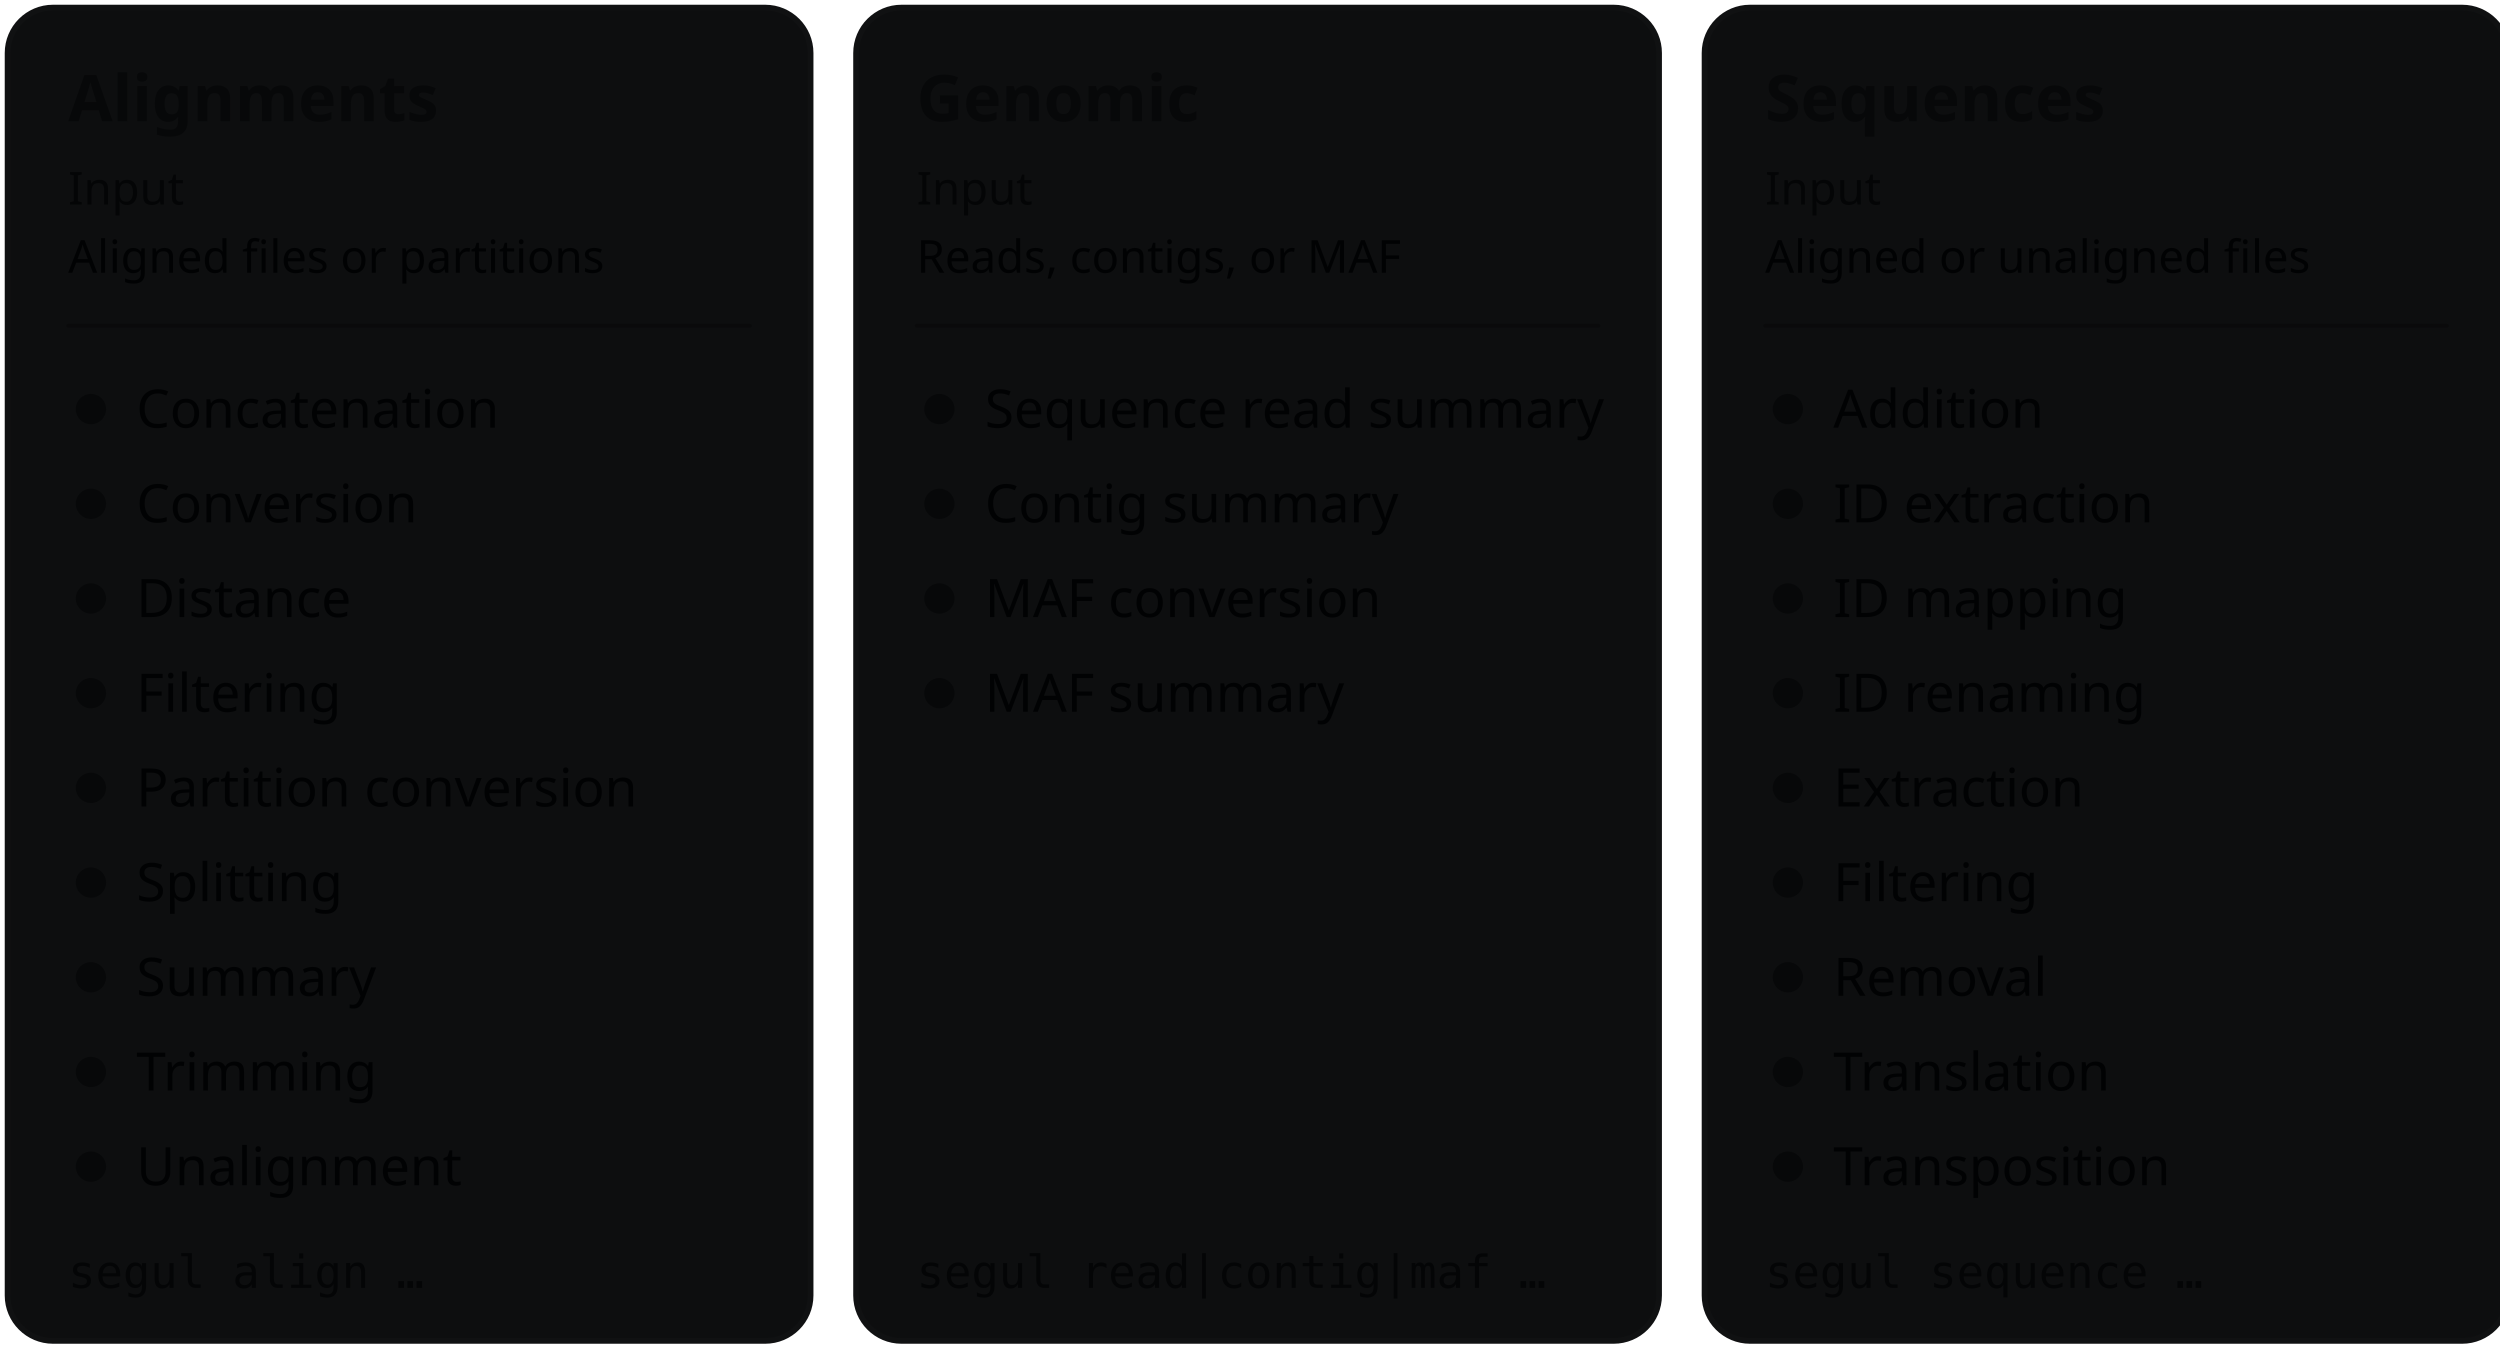
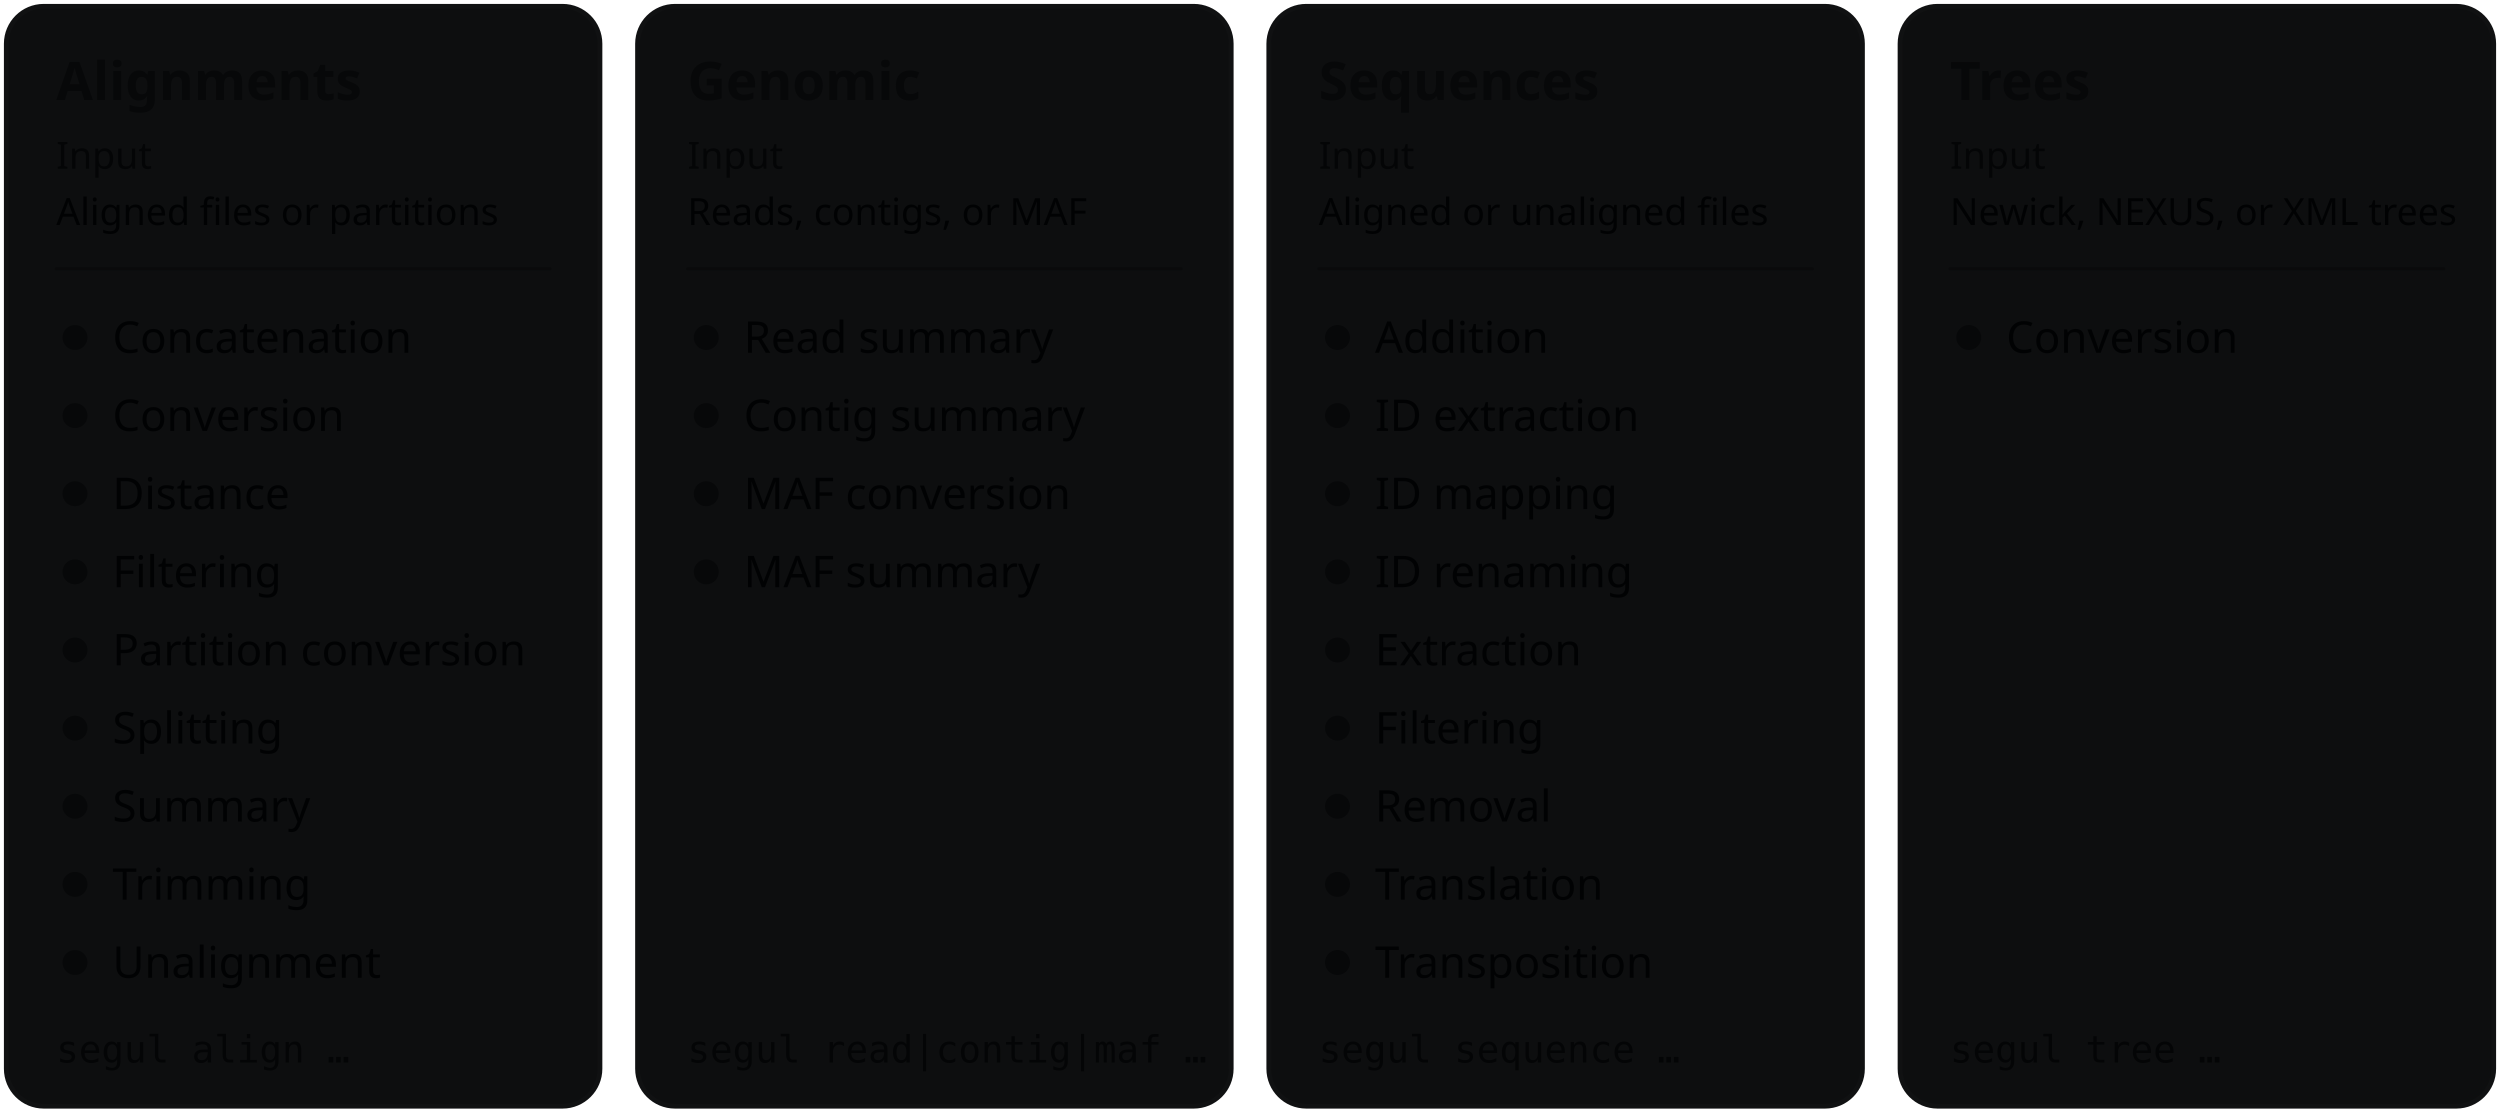
- <svg xmlns="http://www.w3.org/2000/svg" viewBox="0 0 660 356">
+ <svg xmlns="http://www.w3.org/2000/svg" viewBox="0 0 800 356">
  <g>
-     <rect x="2" y="2" width="212" height="352" rx="12" fill="#0d0e0f" stroke="#101112" stroke-width="1.5" />
+     <rect x="2" y="2" width="190" height="352" rx="12" fill="#0d0e0f" stroke="#101112" stroke-width="1.5" />
    <text x="18" y="32" font-family="sans-serif" font-size="17" fill="#070809" font-weight="700">Alignments</text>
    <text x="18" y="54" font-family="sans-serif" font-size="12" fill="#040506">Input</text>
    <text x="18" y="72" font-family="sans-serif" font-size="12" fill="#010203">Aligned files or partitions</text>
-     <line x1="18" x2="198" y1="86" y2="86" fill="none" stroke="#040506" stroke-width="1" stroke-linecap="round" stroke-linejoin="round" opacity="0.4" />
+     <line x1="18" x2="176" y1="86" y2="86" fill="none" stroke="#040506" stroke-width="1" stroke-linecap="round" stroke-linejoin="round" opacity="0.4" />
    <g>
      <circle cx="24" cy="108" r="4" fill="#070809" />
      <text x="36" y="108" font-family="sans-serif" font-size="14" fill="#010203" dy="4.9">Concatenation</text>
    </g>
    <g>
      <circle cx="24" cy="133" r="4" fill="#070809" />
      <text x="36" y="133" font-family="sans-serif" font-size="14" fill="#010203" dy="4.9">Conversion</text>
    </g>
    <g>
      <circle cx="24" cy="158" r="4" fill="#070809" />
      <text x="36" y="158" font-family="sans-serif" font-size="14" fill="#010203" dy="4.9">Distance</text>
    </g>
    <g>
      <circle cx="24" cy="183" r="4" fill="#070809" />
      <text x="36" y="183" font-family="sans-serif" font-size="14" fill="#010203" dy="4.9">Filtering</text>
    </g>
    <g>
      <circle cx="24" cy="208" r="4" fill="#070809" />
      <text x="36" y="208" font-family="sans-serif" font-size="14" fill="#010203" dy="4.9">Partition conversion</text>
    </g>
    <g>
      <circle cx="24" cy="233" r="4" fill="#070809" />
      <text x="36" y="233" font-family="sans-serif" font-size="14" fill="#010203" dy="4.9">Splitting</text>
    </g>
    <g>
      <circle cx="24" cy="258" r="4" fill="#070809" />
      <text x="36" y="258" font-family="sans-serif" font-size="14" fill="#010203" dy="4.9">Summary</text>
    </g>
    <g>
      <circle cx="24" cy="283" r="4" fill="#070809" />
      <text x="36" y="283" font-family="sans-serif" font-size="14" fill="#010203" dy="4.9">Trimming</text>
    </g>
    <g>
      <circle cx="24" cy="308" r="4" fill="#070809" />
      <text x="36" y="308" font-family="sans-serif" font-size="14" fill="#010203" dy="4.9">Unalignment</text>
    </g>
    <text x="18" y="340" font-family="monospace" font-size="12" fill="#040506">segul align …</text>
  </g>
  <g>
-     <rect x="226" y="2" width="212" height="352" rx="12" fill="#0d0e0f" stroke="#101112" stroke-width="1.5" />
-     <text x="242" y="32" font-family="sans-serif" font-size="17" fill="#070809" font-weight="700">Genomic</text>
-     <text x="242" y="54" font-family="sans-serif" font-size="12" fill="#040506">Input</text>
-     <text x="242" y="72" font-family="sans-serif" font-size="12" fill="#010203">Reads, contigs, or MAF</text>
-     <line x1="242" x2="422" y1="86" y2="86" fill="none" stroke="#040506" stroke-width="1" stroke-linecap="round" stroke-linejoin="round" opacity="0.4" />
+     <rect x="204" y="2" width="190" height="352" rx="12" fill="#0d0e0f" stroke="#101112" stroke-width="1.5" />
+     <text x="220" y="32" font-family="sans-serif" font-size="17" fill="#070809" font-weight="700">Genomic</text>
+     <text x="220" y="54" font-family="sans-serif" font-size="12" fill="#040506">Input</text>
+     <text x="220" y="72" font-family="sans-serif" font-size="12" fill="#010203">Reads, contigs, or MAF</text>
+     <line x1="220" x2="378" y1="86" y2="86" fill="none" stroke="#040506" stroke-width="1" stroke-linecap="round" stroke-linejoin="round" opacity="0.4" />
    <g>
-       <circle cx="248" cy="108" r="4" fill="#070809" />
-       <text x="260" y="108" font-family="sans-serif" font-size="14" fill="#010203" dy="4.9">Sequence read summary</text>
+       <circle cx="226" cy="108" r="4" fill="#070809" />
+       <text x="238" y="108" font-family="sans-serif" font-size="14" fill="#010203" dy="4.9">Read summary</text>
    </g>
    <g>
-       <circle cx="248" cy="133" r="4" fill="#070809" />
-       <text x="260" y="133" font-family="sans-serif" font-size="14" fill="#010203" dy="4.9">Contig summary</text>
+       <circle cx="226" cy="133" r="4" fill="#070809" />
+       <text x="238" y="133" font-family="sans-serif" font-size="14" fill="#010203" dy="4.9">Contig summary</text>
    </g>
    <g>
-       <circle cx="248" cy="158" r="4" fill="#070809" />
-       <text x="260" y="158" font-family="sans-serif" font-size="14" fill="#010203" dy="4.9">MAF conversion</text>
+       <circle cx="226" cy="158" r="4" fill="#070809" />
+       <text x="238" y="158" font-family="sans-serif" font-size="14" fill="#010203" dy="4.9">MAF conversion</text>
    </g>
    <g>
-       <circle cx="248" cy="183" r="4" fill="#070809" />
-       <text x="260" y="183" font-family="sans-serif" font-size="14" fill="#010203" dy="4.9">MAF summary</text>
+       <circle cx="226" cy="183" r="4" fill="#070809" />
+       <text x="238" y="183" font-family="sans-serif" font-size="14" fill="#010203" dy="4.9">MAF summary</text>
    </g>
-     <text x="242" y="340" font-family="monospace" font-size="12" fill="#040506">segul read|contig|maf …</text>
+     <text x="220" y="340" font-family="monospace" font-size="12" fill="#040506">segul read|contig|maf …</text>
  </g>
  <g>
-     <rect x="450" y="2" width="212" height="352" rx="12" fill="#0d0e0f" stroke="#101112" stroke-width="1.5" />
-     <text x="466" y="32" font-family="sans-serif" font-size="17" fill="#070809" font-weight="700">Sequences</text>
-     <text x="466" y="54" font-family="sans-serif" font-size="12" fill="#040506">Input</text>
-     <text x="466" y="72" font-family="sans-serif" font-size="12" fill="#010203">Aligned or unaligned files</text>
-     <line x1="466" x2="646" y1="86" y2="86" fill="none" stroke="#040506" stroke-width="1" stroke-linecap="round" stroke-linejoin="round" opacity="0.4" />
+     <rect x="406" y="2" width="190" height="352" rx="12" fill="#0d0e0f" stroke="#101112" stroke-width="1.5" />
+     <text x="422" y="32" font-family="sans-serif" font-size="17" fill="#070809" font-weight="700">Sequences</text>
+     <text x="422" y="54" font-family="sans-serif" font-size="12" fill="#040506">Input</text>
+     <text x="422" y="72" font-family="sans-serif" font-size="12" fill="#010203">Aligned or unaligned files</text>
+     <line x1="422" x2="580" y1="86" y2="86" fill="none" stroke="#040506" stroke-width="1" stroke-linecap="round" stroke-linejoin="round" opacity="0.4" />
    <g>
-       <circle cx="472" cy="108" r="4" fill="#070809" />
-       <text x="484" y="108" font-family="sans-serif" font-size="14" fill="#010203" dy="4.9">Addition</text>
+       <circle cx="428" cy="108" r="4" fill="#070809" />
+       <text x="440" y="108" font-family="sans-serif" font-size="14" fill="#010203" dy="4.9">Addition</text>
    </g>
    <g>
-       <circle cx="472" cy="133" r="4" fill="#070809" />
-       <text x="484" y="133" font-family="sans-serif" font-size="14" fill="#010203" dy="4.9">ID extraction</text>
+       <circle cx="428" cy="133" r="4" fill="#070809" />
+       <text x="440" y="133" font-family="sans-serif" font-size="14" fill="#010203" dy="4.9">ID extraction</text>
    </g>
    <g>
-       <circle cx="472" cy="158" r="4" fill="#070809" />
-       <text x="484" y="158" font-family="sans-serif" font-size="14" fill="#010203" dy="4.9">ID mapping</text>
+       <circle cx="428" cy="158" r="4" fill="#070809" />
+       <text x="440" y="158" font-family="sans-serif" font-size="14" fill="#010203" dy="4.9">ID mapping</text>
    </g>
    <g>
-       <circle cx="472" cy="183" r="4" fill="#070809" />
-       <text x="484" y="183" font-family="sans-serif" font-size="14" fill="#010203" dy="4.9">ID renaming</text>
+       <circle cx="428" cy="183" r="4" fill="#070809" />
+       <text x="440" y="183" font-family="sans-serif" font-size="14" fill="#010203" dy="4.9">ID renaming</text>
    </g>
    <g>
-       <circle cx="472" cy="208" r="4" fill="#070809" />
-       <text x="484" y="208" font-family="sans-serif" font-size="14" fill="#010203" dy="4.9">Extraction</text>
+       <circle cx="428" cy="208" r="4" fill="#070809" />
+       <text x="440" y="208" font-family="sans-serif" font-size="14" fill="#010203" dy="4.9">Extraction</text>
    </g>
    <g>
-       <circle cx="472" cy="233" r="4" fill="#070809" />
-       <text x="484" y="233" font-family="sans-serif" font-size="14" fill="#010203" dy="4.9">Filtering</text>
+       <circle cx="428" cy="233" r="4" fill="#070809" />
+       <text x="440" y="233" font-family="sans-serif" font-size="14" fill="#010203" dy="4.9">Filtering</text>
    </g>
    <g>
-       <circle cx="472" cy="258" r="4" fill="#070809" />
-       <text x="484" y="258" font-family="sans-serif" font-size="14" fill="#010203" dy="4.9">Removal</text>
+       <circle cx="428" cy="258" r="4" fill="#070809" />
+       <text x="440" y="258" font-family="sans-serif" font-size="14" fill="#010203" dy="4.9">Removal</text>
    </g>
    <g>
-       <circle cx="472" cy="283" r="4" fill="#070809" />
-       <text x="484" y="283" font-family="sans-serif" font-size="14" fill="#010203" dy="4.9">Translation</text>
+       <circle cx="428" cy="283" r="4" fill="#070809" />
+       <text x="440" y="283" font-family="sans-serif" font-size="14" fill="#010203" dy="4.9">Translation</text>
    </g>
    <g>
-       <circle cx="472" cy="308" r="4" fill="#070809" />
-       <text x="484" y="308" font-family="sans-serif" font-size="14" fill="#010203" dy="4.9">Transposition</text>
+       <circle cx="428" cy="308" r="4" fill="#070809" />
+       <text x="440" y="308" font-family="sans-serif" font-size="14" fill="#010203" dy="4.9">Transposition</text>
    </g>
-     <text x="466" y="340" font-family="monospace" font-size="12" fill="#040506">segul sequence …</text>
+     <text x="422" y="340" font-family="monospace" font-size="12" fill="#040506">segul sequence …</text>
+   </g>
+   <g>
+     <rect x="608" y="2" width="190" height="352" rx="12" fill="#0d0e0f" stroke="#101112" stroke-width="1.5" />
+     <text x="624" y="32" font-family="sans-serif" font-size="17" fill="#070809" font-weight="700">Trees</text>
+     <text x="624" y="54" font-family="sans-serif" font-size="12" fill="#040506">Input</text>
+     <text x="624" y="72" font-family="sans-serif" font-size="12" fill="#010203">Newick, NEXUS, or XML trees</text>
+     <line x1="624" x2="782" y1="86" y2="86" fill="none" stroke="#040506" stroke-width="1" stroke-linecap="round" stroke-linejoin="round" opacity="0.4" />
+     <g>
+       <circle cx="630" cy="108" r="4" fill="#070809" />
+       <text x="642" y="108" font-family="sans-serif" font-size="14" fill="#010203" dy="4.9">Conversion</text>
+     </g>
+     <text x="624" y="340" font-family="monospace" font-size="12" fill="#040506">segul tree …</text>
  </g>
</svg>
